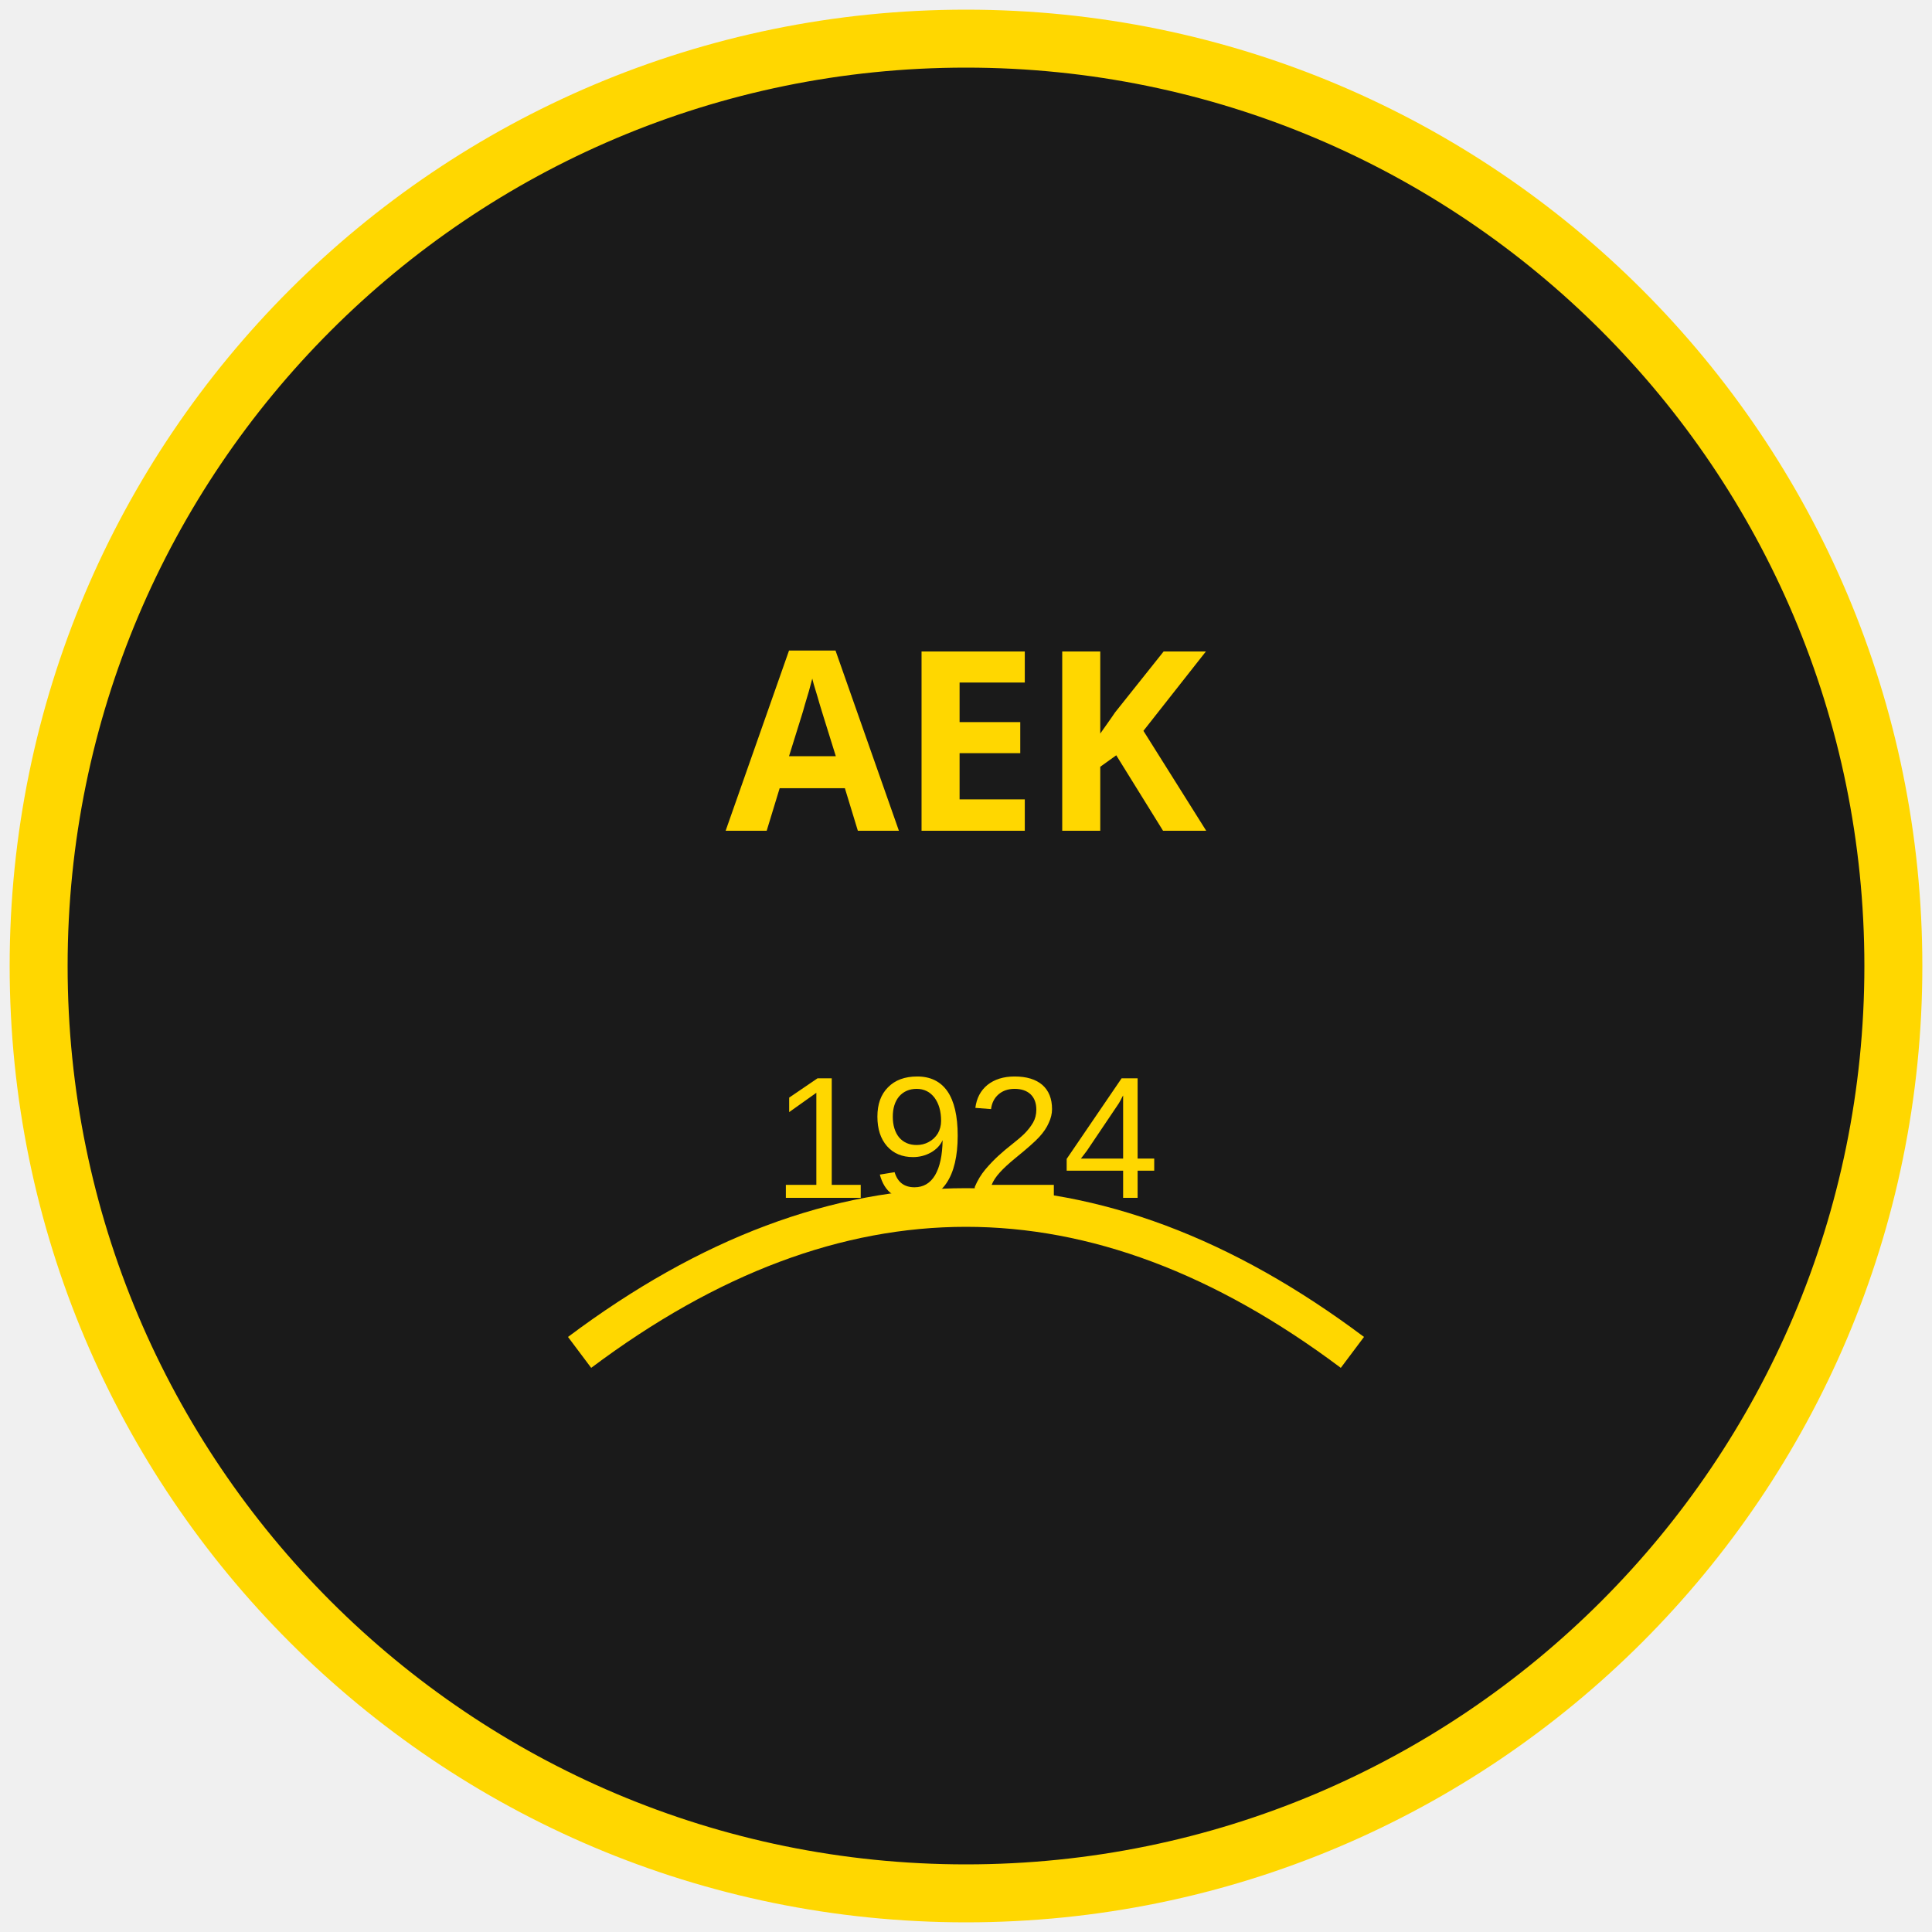
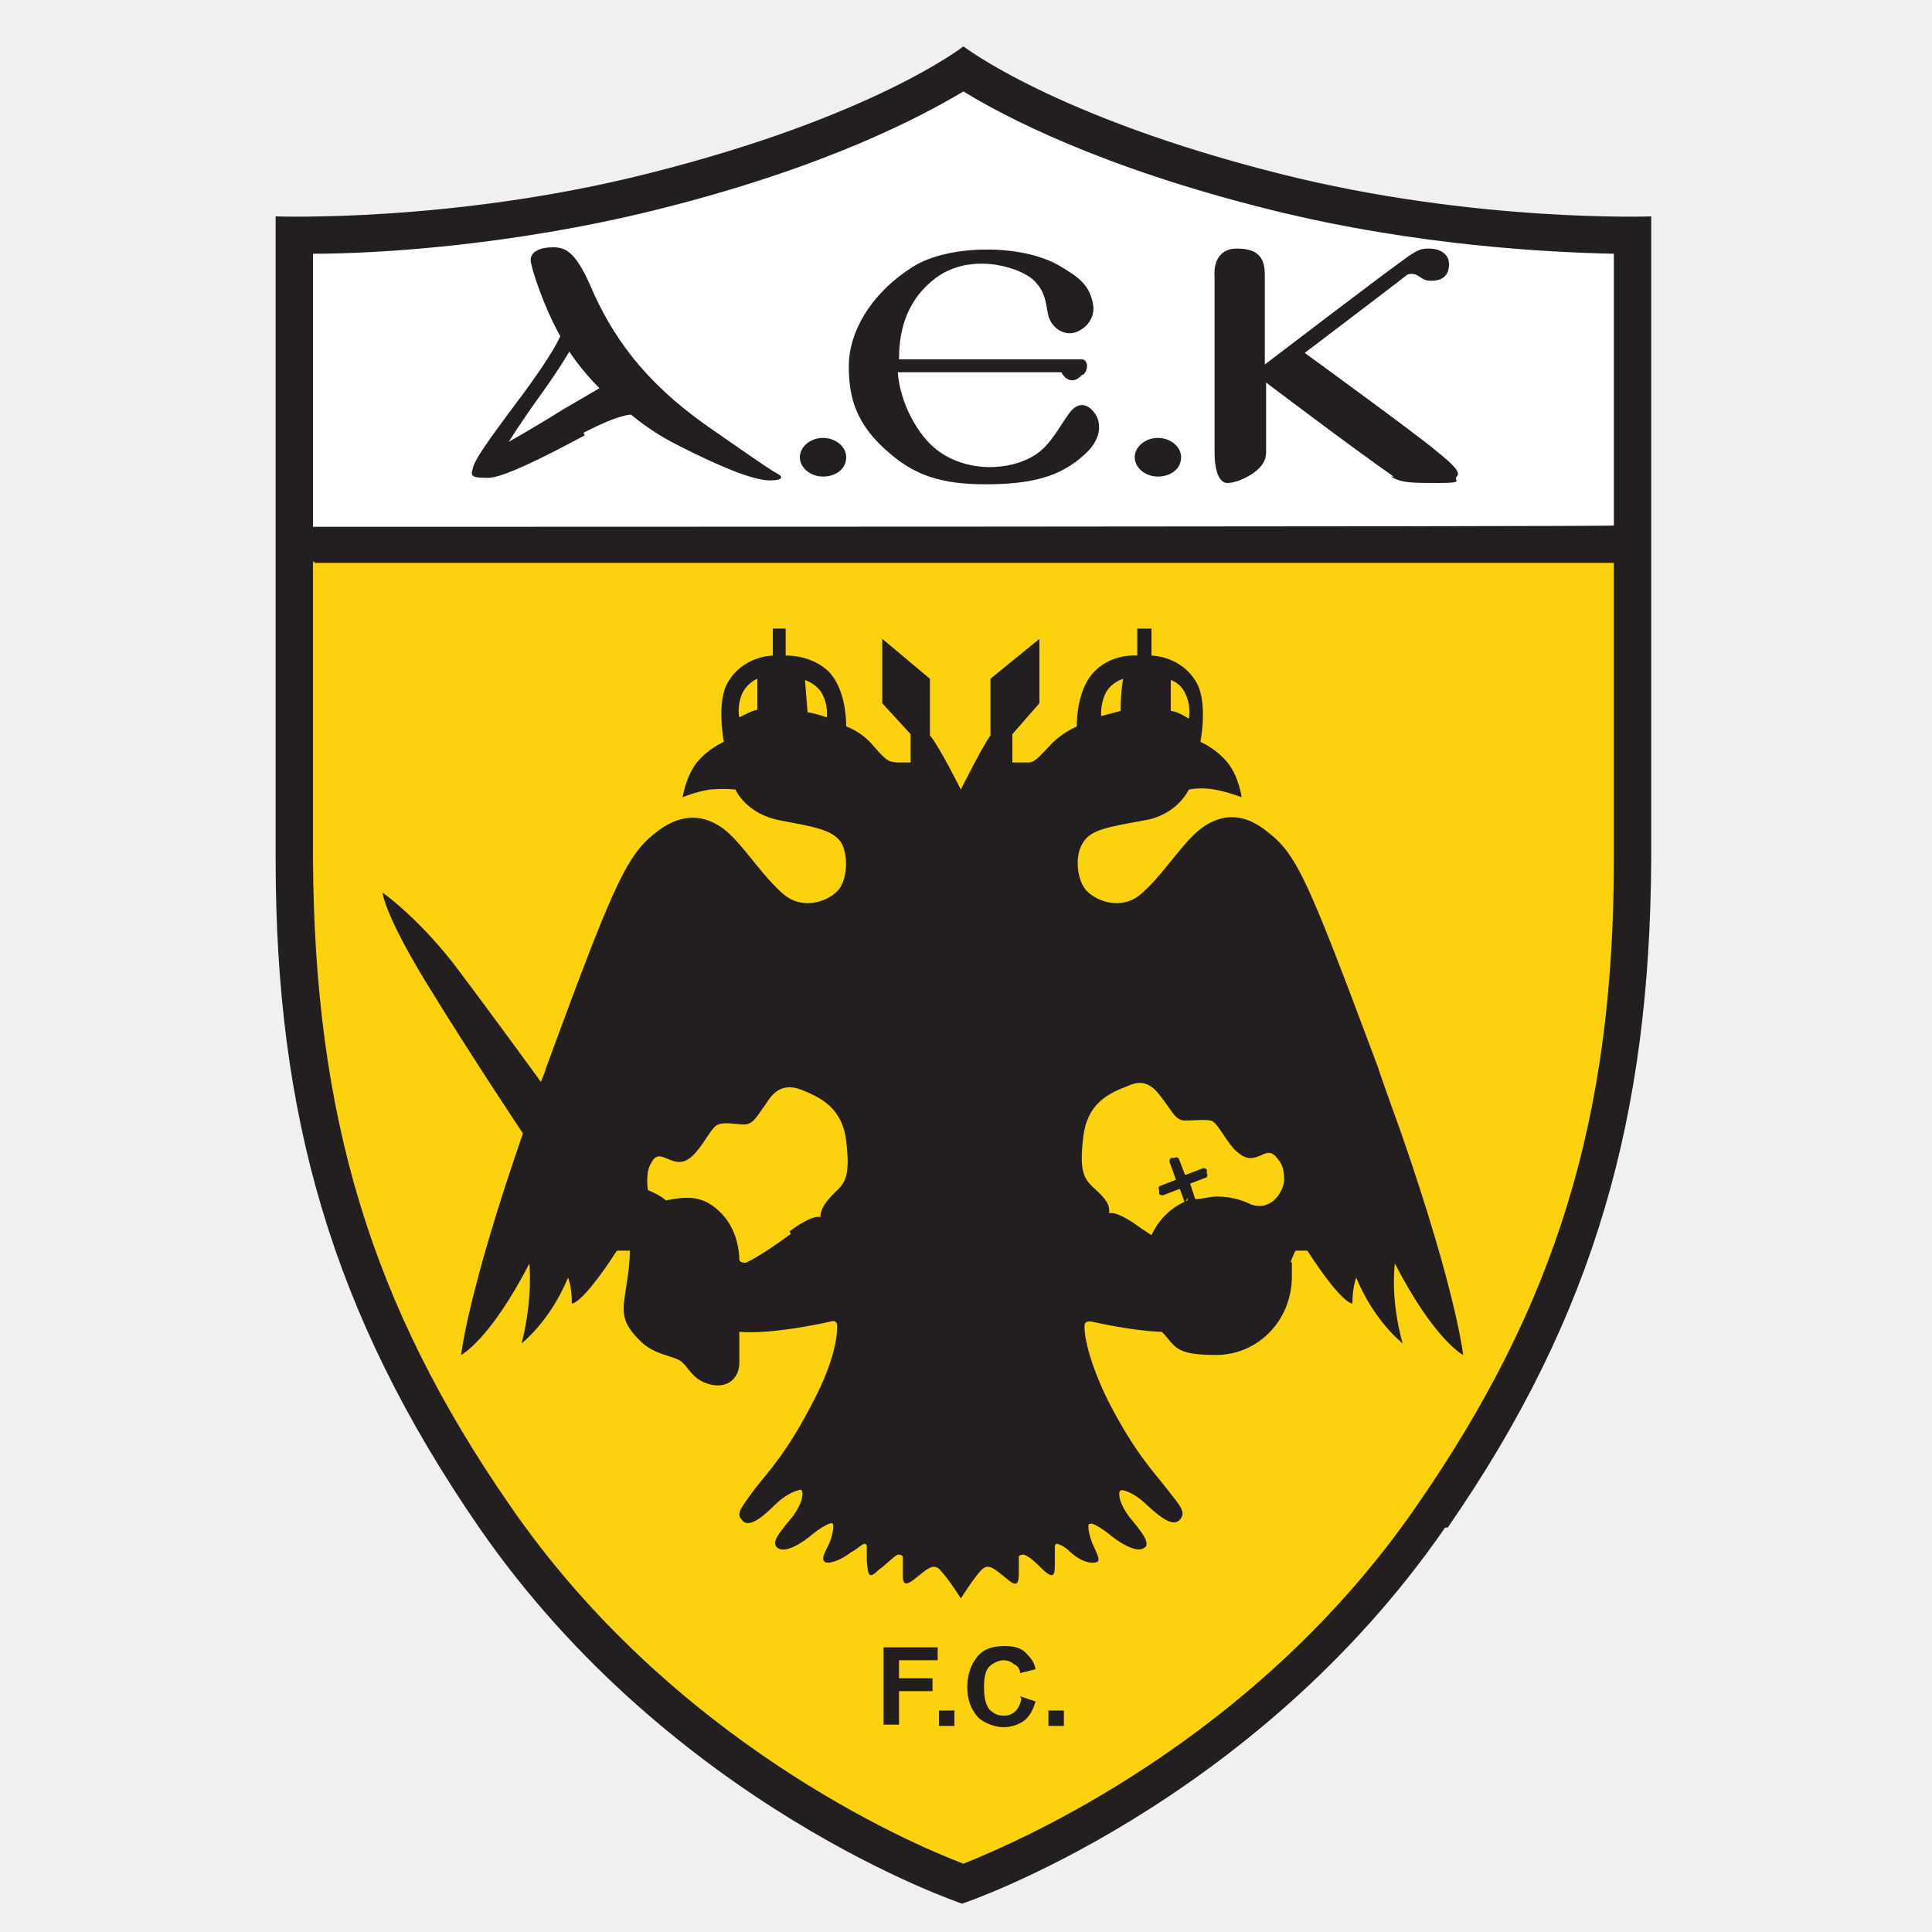
- <svg xmlns="http://www.w3.org/2000/svg" viewBox="0 0 100 100">
-   <circle cx="50" cy="50" r="48" fill="#1a1a1a" stroke="#FFD700" stroke-width="3" />
-   <text x="50" y="43" text-anchor="middle" font-family="Arial Black,sans-serif" font-size="13" font-weight="900" fill="#FFD700">ΑΕΚ</text>
-   <text x="50" y="62" text-anchor="middle" font-family="Arial,sans-serif" font-size="9" fill="#FFD700">1924</text>
-   <path d="M30 70 Q50 55 70 70" stroke="#FFD700" stroke-width="2" fill="none" />
+ <svg xmlns="http://www.w3.org/2000/svg" id="Layer_1" version="1.1" viewBox="0 0 150 150">
+   <defs>
+     <style> .st0 { fill: #fff; } .st1 { fill: #231f20; } .st2 { fill: #fcd20f; } </style>
+   </defs>
+   <path id="path16" class="st1" d="M112.4,118.6c11.5-16.6,15.7-32.1,15.8-51.9V16.8s-13.7.5-28.8-3.3c-17.5-4.4-24.6-9.9-24.6-9.9,0,0-7,5.5-24.6,9.9-15.1,3.8-28.8,3.3-28.8,3.3v49.9c0,19.8,4.3,35.2,15.8,51.9,15,21.7,37.5,29.2,37.5,29.2,0,0,22.5-7.5,37.5-29.2Z" />
+   <path id="path18" class="st2" d="M24.4,43.7h100.9v23c0,20.1-4.5,34.6-15.3,50.2h0c-12.6,18.3-31,26.1-35.2,27.8-4.2-1.6-22.6-9.5-35.2-27.8-10.8-15.6-15.2-30.2-15.3-50.3v-23h.1s0,0,0,0Z" />
+   <path id="path20" class="st0" d="M24.3,40.9v-21.2c4.9,0,15.3-.6,26.6-3.4,13.3-3.3,20.7-7.3,23.9-9.2,3.1,1.9,10.6,5.9,23.9,9.2,11.3,2.8,21.7,3.3,26.6,3.4v21.1h0c0,.1-100.9.1-100.9.1h0Z" />
+   <path id="path22" class="st1" d="M100.3,98c0,.3,0,.7,0,1.1,0,3.4-2.6,6.1-5.9,6.1s-3.1-.7-4.2-1.8h-.2c-2-.1-4.4-.6-5.3-.8-.3,0-.5,0-.5.4,0,.9.4,2.8,1.8,5.7,2.1,4.1,3.6,5.6,4.6,6.9,1.1,1.4,1.5,1.8,1,2.4-.5.5-1.3,0-2.5-1.1-.8-.8-1.5-1.1-1.9-1.2-.2,0-.3,0-.3.3,0,.4.2,1,.8,1.8,1,1.2,1.7,2.1,1.1,2.4-.6.4-2-.5-2.7-1.1-.5-.4-1-.7-1.3-.8-.2,0-.3,0-.3.2,0,.3.1.8.3,1.3.4.9.7,1.4.3,1.5s-1.1,0-2-.8c-.3-.3-.6-.5-.9-.6-.2-.1-.3,0-.3.2s0,.6,0,1.1c0,1,0,1.5-.9.7-.6-.6-1-1-1.5-1.2-.1,0-.4,0-.4.2v1.1c0,.7,0,1.4-.9.6-1-.8-1.4-1.2-1.9-.8-.5.4-1.7,2.3-1.7,2.3-.5-.8-1.2-1.8-1.7-2.3-.5-.4-.9,0-1.9.8-1,.8-.9,0-.9-.6v-1.1c0-.2-.3-.2-.4-.2-.4.2-.8.7-1.5,1.2-.8.8-.8.3-.9-.7,0-.5,0-.9,0-1.1s-.1-.3-.3-.2c-.2.1-.5.4-.9.6-.9.7-1.7.9-2,.8-.4-.2-.1-.7.3-1.5.2-.5.3-1,.3-1.3,0-.2-.1-.3-.3-.2-.3.1-.8.4-1.3.8-.8.7-2.1,1.5-2.7,1.1-.6-.4.1-1.2,1.1-2.4.6-.8.8-1.4.8-1.8,0-.3-.1-.4-.3-.3-.4.1-1.1.4-1.9,1.2-1.2,1.2-2.1,1.7-2.5,1.1-.5-.5,0-1,1-2.4,1.1-1.4,2.5-2.8,4.6-6.9,1.5-2.9,1.8-4.8,1.8-5.7,0-.4-.2-.5-.5-.4-1.3.3-4.9,1-7.1.8,0,0,0,1.3,0,2.4,0,1.2-.9,2-2.2,1.7-1.3-.3-1.6-1.1-2.2-1.7-.6-.6-2.2-.5-3.4-1.8-1.2-1.2-1.3-2-1.1-3.3.2-1.4.4-2.4.4-3.6,0,0-.1,0-.4,0s-.6,0-.6,0c-2.8,4.3-3.5,4.1-3.5,4.1,0-1.4-.3-2-.3-2-1.4,3.4-3.6,5.1-3.6,5.1.9-3.6.6-6.2.6-6.2-3.1,6-5.3,7.1-5.3,7.1,0,0,.5-4.8,4.8-17.2,0,0-4.2-6.3-7.5-11.7-3.3-5.4-3.4-7-3.4-7,0,0,2.6,1.8,5.5,5.5,2.8,3.7,6.8,9.2,6.8,9.2.1-.3.3-.7.4-1.1,5.4-14.7,6.3-16.6,8.7-18.4,2.4-1.8,4.4-.9,5.7.4s2.5,3.2,4,4.5c1.5,1.3,3.4.6,4.2-.2.8-.8.9-2.8.3-3.8-.7-1-2.1-1.2-4.7-1.7-2.7-.5-3.5-2.4-3.5-2.4,0,0-.8-.1-2,0-1.2.2-2.1.6-2.1.6,0,0,.2-1.5,1.1-2.7.9-1.1,2.1-1.6,2.1-1.6,0,0-.6-3.1.3-4.6,1.2-2.1,3.5-2.1,3.5-2.1v-2.1s1,0,1,0v2.1s1.9-.1,3.3,1.2c1.3,1.3,1.4,3.6,1.4,4.3,0,0,1.2.4,2.1,1.5,1.2,1.4,1.3,1.2,1.8,1.3.5,0,1.1,0,1.1,0,0-.8,0-2.2,0-2.2l-2.2-2.4v-5s3.7,3.1,3.7,3.1v4.4c.7.8,2.4,4.2,2.4,4.2,0,0,1.7-3.4,2.3-4.2v-4.4c0,0,3.8-3.1,3.8-3.1v5s-2.1,2.4-2.1,2.4c0,0,0,1.4,0,2.2,0,0,.6,0,1.1,0,.5,0,.6,0,1.8-1.3.9-1,2.1-1.5,2.1-1.5,0-.7.1-3,1.4-4.3,1.4-1.4,3.3-1.2,3.3-1.2v-2.1s1.1,0,1.1,0v2.1s2.3,0,3.5,2.1c.9,1.6.3,4.6.3,4.6,0,0,1.2.5,2.1,1.6.9,1.1,1.1,2.7,1.1,2.7,0,0-1-.4-2.1-.6s-2,0-2,0c0,0-.9,2-3.5,2.4-2.7.5-4.1.7-4.7,1.7-.7,1-.5,3,.3,3.8.8.8,2.7,1.5,4.2.2,1.5-1.3,2.7-3.2,4-4.5,1.3-1.3,3.3-2.3,5.7-.4,2.4,1.8,3.2,3.7,8.7,18.4.1.4,1.8,5.1,1.8,5.1,4.3,12.4,4.8,17.2,4.8,17.2,0,0-2.2-1.1-5.3-7.1,0,0-.4,2.6.6,6.2,0,0-2.2-1.7-3.6-5.1,0,0-.3.7-.3,2,0,0-.7.2-3.5-4.1,0,0-.5,0-.9,0,0,0-.1.1-.2.4-.1.2-.2.5-.2.5M58.8,52.7s-.8.3-1.2,1.2c-.4,1-.2,1.8-.2,1.8,0,0,.9-.5,1.4-.6,0,0,0-1.2,0-2.5M62.7,55.3c.7.1,1.5.4,1.5.4,0,0,.1-.9-.3-1.7-.4-.9-1.4-1.2-1.4-1.2.1,1.2.2,2.5.2,2.5M61.3,95.6c1.9-1.4,2.4-1.1,2.4-1.1,0-.5.2-1,1.1-1.9.9-.8,1.2-1.4.9-4-.3-2.6-2-3.4-3.5-4-1.6-.6-2.3.4-2.8,1.2-.6.8-.9,1.5-1.6,1.5s-1.5-.2-2,0c-.5.1-1,1.3-1.8,2.2-.8.9-1.4.8-2.1.5-.7-.3-1-.4-1.4.4-.4.7-.2,2-.2,2,1,.4,1.4.8,1.4.8,1.6-.3,2.9-.5,4.4,1.1,1.1,1.2,1.3,2.8,1.3,3.5,0,.2.4.3.6.2.8-.4,1.9-1.1,3.4-2.2M90.9,55.2c.5,0,1.4.6,1.4.6,0,0,.2-.8-.2-1.8-.4-1-1.2-1.2-1.2-1.2,0,1.3,0,2.5,0,2.5M87.2,52.7s-1,.3-1.4,1.2c-.4.9-.3,1.7-.3,1.7,0,0,.7-.2,1.5-.4,0,0,0-1.4.2-2.5M92,93.4l-.4-1.1h0s-1.3.5-1.3.5c-.1,0-.2,0-.3-.1v-.3c-.1-.1,0-.2,0-.3l1.3-.5h0s-.5-1.4-.5-1.4c0-.1,0-.2.1-.3h.3c.1-.1.2,0,.3,0l.5,1.3h.1s1.3-.5,1.3-.5c.1,0,.2,0,.3.1v.3c.1.1,0,.2,0,.3l-1.3.5h0s.4,1.2.4,1.2h0c.5,0,1.1-.2,1.7-.2.9,0,1.8.2,2.6.6,0,0,.7.3,1.3,0,.6-.2,1.2-1,1.3-1.8,0-.8-.1-1.2-.4-1.6-.5-.7-.8-.7-1.4-.4-.7.3-1.2.4-2.1-.5-.8-.9-1.3-2.1-1.8-2.2-.5-.1-1.3,0-2,0s-1-.7-1.6-1.5c-.6-.8-1.3-1.9-2.8-1.2-1.6.6-3.2,1.4-3.5,4-.3,2.6,0,3.2.9,4,.9.8,1.2,1.3,1.1,1.9,0,0,.5-.3,2.4,1.1.3.2.6.4.9.6h0c.6-1.3,1.6-2.2,2.8-2.7v-.2Z" />
+   <path id="path24" class="st1" d="M91.7,35.5c0,.9-.8,1.5-1.8,1.5s-1.8-.7-1.8-1.5.8-1.5,1.8-1.5,1.8.7,1.8,1.5Z" />
+   <path id="path26" class="st1" d="M65.7,35.5c0,.9-.8,1.5-1.8,1.5s-1.8-.7-1.8-1.5.8-1.5,1.8-1.5,1.8.7,1.8,1.5Z" />
+   <path id="path28" class="st1" d="M84,29.1c-.4.5-1.1.7-1.6-.2h-12.7c.2,2.5,1.6,4.9,3,6,2.3,1.8,5.7,1.7,7.7.4,1.2-.8,1.8-2.1,2.6-3.2.8-1.1,1.6-.6,2,0,.4.5.7,1.8-.7,3.1-2,1.9-4.4,2.4-7.8,2.4s-5.4-.7-7.3-2.3c-2.8-2.3-3.3-4.5-3.3-6.9s1.5-5.5,5-7.7c2.7-1.7,8.3-1.8,11.3-.1,1.5.9,2.5,1.5,2.7,3.3,0,.6-.3,1.5-1.4,1.9-.6.2-1.4,0-1.9-.8-.5-.8-.1-2.1-1.4-3.3-1.3-1.1-5.1-2.1-7.7,0-2.4,1.9-2.7,4.5-2.7,6.2h14.2c.4,0,.6.7.1,1.2Z" />
+   <path id="path30" class="st1" d="M45.4,33.8c-2.8,1.5-6.3,3.3-7.5,3.3s-1.4-.1-1.2-.7c.1-.6.9-1.8,3.6-5.4,2.7-3.6,3.2-4.9,3.2-4.9-1.3-2.3-2.3-5.4-2.3-5.9,0-.7.8-1,1.7-1s1.7.2,2.9,2.9c1.7,4,4.2,7.5,9,10.9,4.3,3,5.2,3.6,5.6,3.8.4.2.4.5-.6.5s-3-.6-7.3-2.8c-1.2-.6-2.4-1.4-3.5-2.3,0,0-.8-.1-3.7,1.4M46.6,30.2c-1-1-1.8-2-2.4-2.9,0,0-.8,1.4-2.4,3.6-1.5,2.1-2.3,3.4-2.3,3.4,0,0,1.8-1,4.2-2.5,1.9-1.1,2.9-1.7,2.9-1.7Z" />
+   <path id="path32" class="st1" d="M108,37c.8.5,1.6.5,3.7.5s1.1-.2,1.4-.5c.3-.3-.1-.8-1.6-2-1.4-1.2-10.2-7.6-10.2-7.6,0,0,7.9-6,8-6.1.9-.2.9.5,1.8.5s1.4-.4,1.4-1.3c0-.9-.9-1.2-1.5-1.2s-.9,0-2.2,1c-1.3.9-10.6,8-10.6,8v-7c0-1.7-1-2-2.2-2s-1.8.9-1.7,2.2v13.6c0,1.8.5,2.4,1,2.4s1.3-.3,1.9-.7c.6-.4,1.1-.9,1.1-1.7v-5.4s6.6,5,9.9,7.3Z" />
+   <path id="path34" class="st1" d="M68.6,134v-6.1h4.2v1h-3v1.4h2.6v1h-2.6v2.6h-1.2Z" />
+   <path id="path36" class="st1" d="M72.9,134v-1.2h1.2v1.2h-1.2Z" />
+   <path id="path38" class="st1" d="M79.2,131.7l1.2.4c-.2.7-.5,1.2-.9,1.5-.4.3-1,.5-1.6.5s-1.5-.3-2-.8c-.5-.6-.8-1.3-.8-2.3s.3-1.8.8-2.4c.5-.6,1.2-.8,2.1-.8s1.4.2,1.8.7c.3.3.5.6.6,1.1l-1.2.3c0-.3-.2-.6-.5-.7-.2-.2-.5-.3-.8-.3s-.8.2-1.1.5c-.3.3-.4.9-.4,1.6s.1,1.3.4,1.7c.3.3.6.5,1.1.5s.6-.1.9-.3c.2-.2.4-.5.5-1Z" />
+   <path id="path40" class="st1" d="M81.4,134v-1.2h1.2v1.2h-1.2Z" />
</svg>
